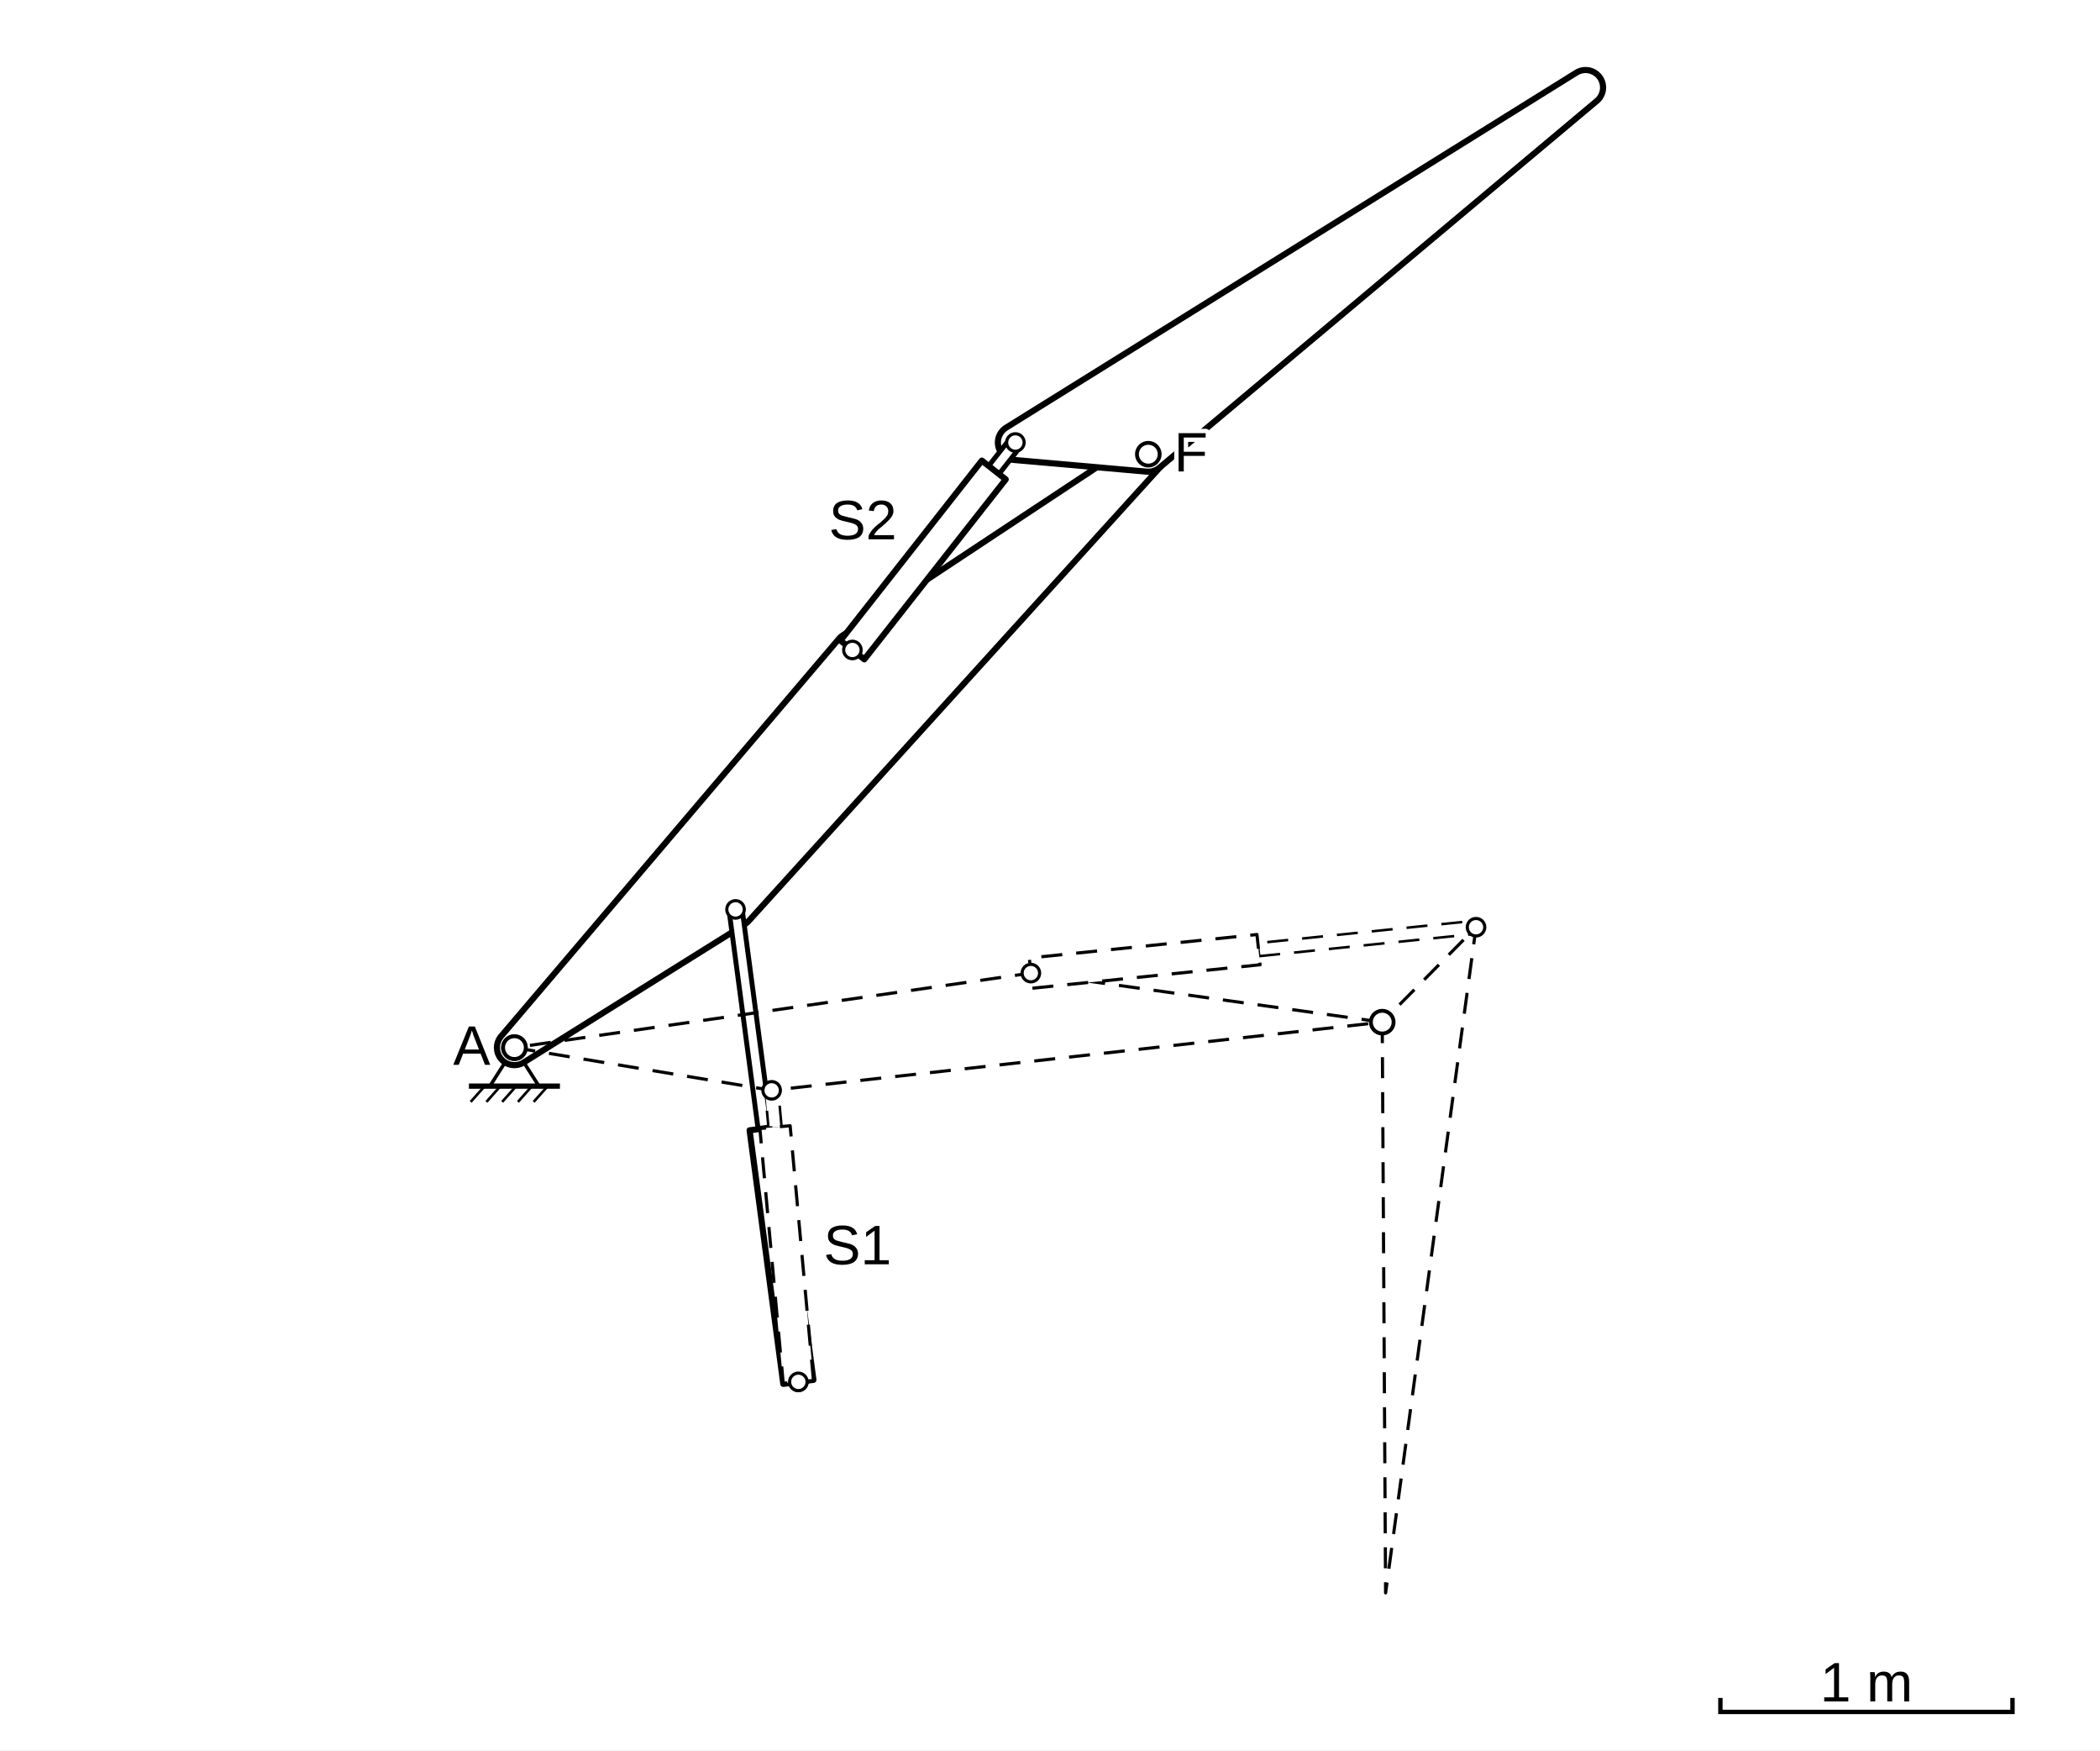
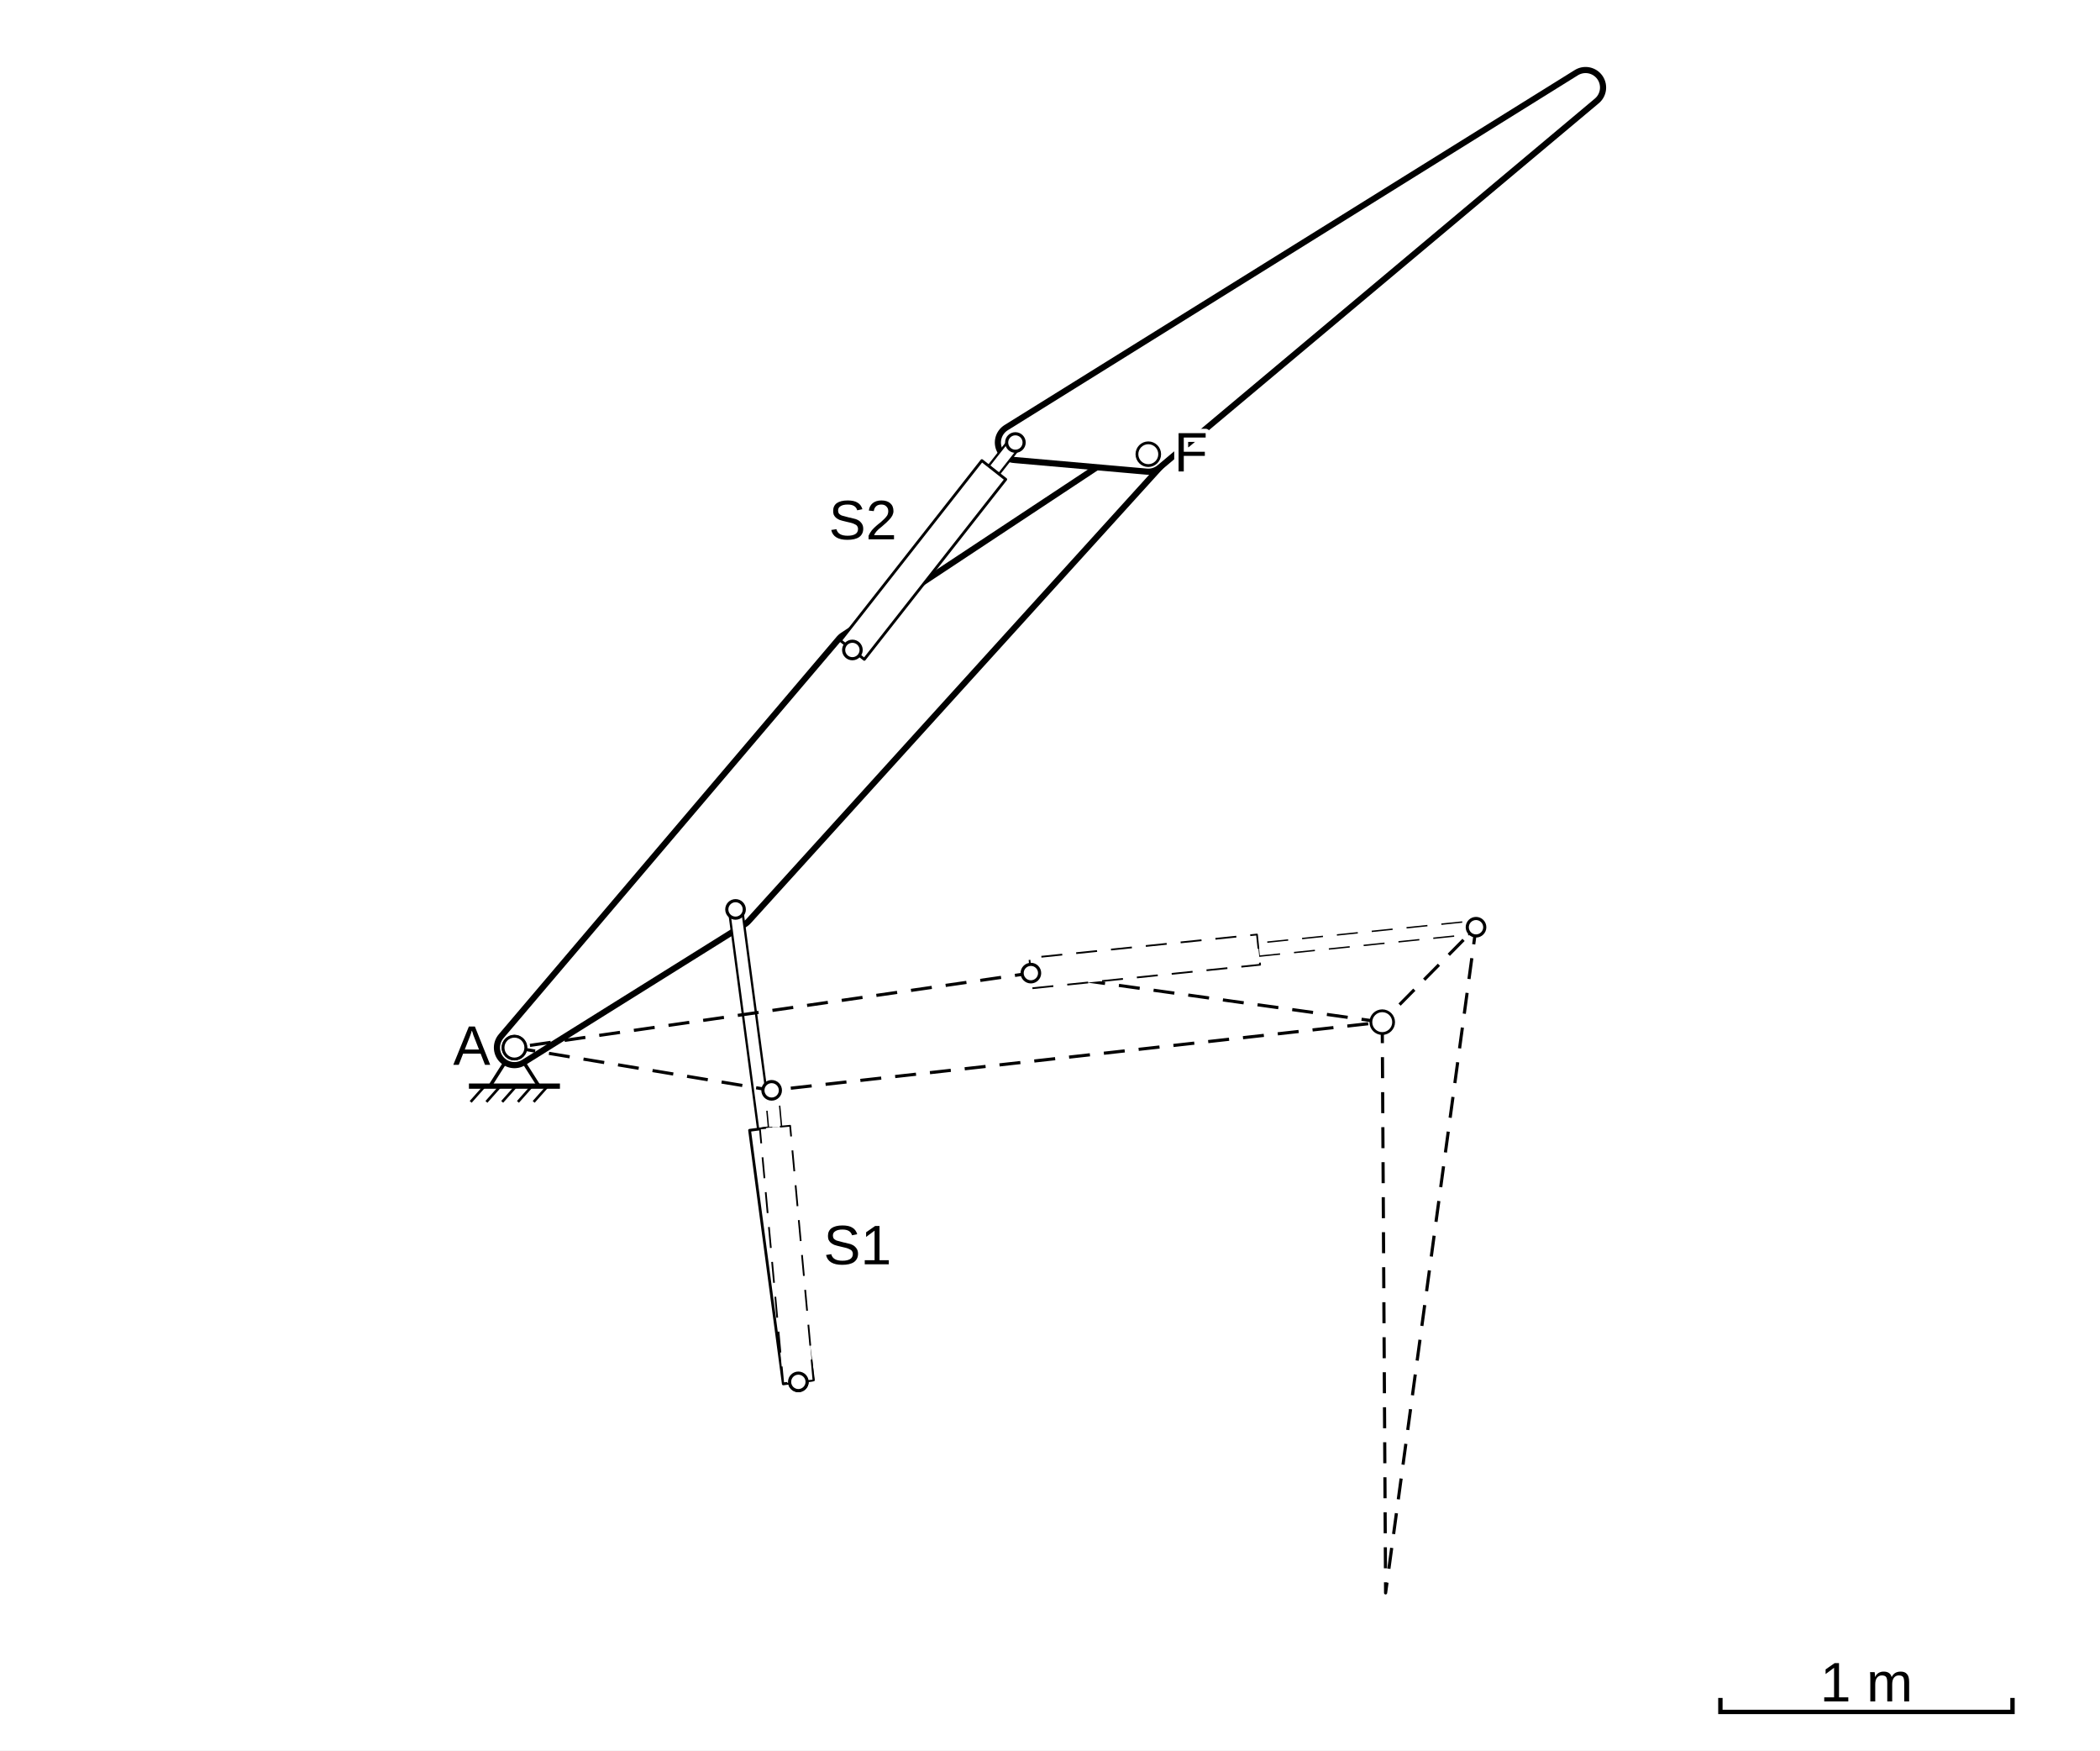
<svg xmlns="http://www.w3.org/2000/svg" width="120.000mm" height="100.000mm" viewBox="0 0 120.000 100.000" font-family="Arial, Helvetica, sans-serif" font-size="3.175">
  <rect width="100%" height="100%" fill="#fff" />
  <g>
    <polygon points="29.396,59.849 27.996,62.049 30.796,62.049" fill="#fff" stroke="#000" stroke-width="0.2" stroke-linejoin="round" />
    <line x1="26.796" y1="62.049" x2="31.996" y2="62.049" stroke="#000" stroke-width="0.3" />
    <line x1="27.696" y1="62.049" x2="26.896" y2="62.949" stroke="#000" stroke-width="0.15" />
    <line x1="28.596" y1="62.049" x2="27.796" y2="62.949" stroke="#000" stroke-width="0.15" />
    <line x1="29.496" y1="62.049" x2="28.696" y2="62.949" stroke="#000" stroke-width="0.15" />
    <line x1="30.396" y1="62.049" x2="29.596" y2="62.949" stroke="#000" stroke-width="0.15" />
    <line x1="31.296" y1="62.049" x2="30.496" y2="62.949" stroke="#000" stroke-width="0.15" />
    <path d="M29.396 59.849L42.031 51.954L65.617 25.948L48.708 37.132Z" fill="#000" stroke="#000" stroke-width="2.350" stroke-linejoin="round" stroke-linecap="round" />
    <path d="M29.396 59.849L42.031 51.954L65.617 25.948L48.708 37.132Z" fill="#fff" stroke="#fff" stroke-width="1.650" stroke-linejoin="round" stroke-linecap="round" />
    <path d="M58.022 25.280L65.617 25.948L90.604 5.000Z" fill="#000" stroke="#000" stroke-width="2.350" stroke-linejoin="round" stroke-linecap="round" />
    <path d="M58.022 25.280L65.617 25.948L90.604 5.000Z" fill="#fff" stroke="#fff" stroke-width="1.650" stroke-linejoin="round" stroke-linecap="round" />
-     <polygon points="44.066,64.409 42.404,51.904 41.659,52.003 43.322,64.508 " fill="#fff" stroke="#000" stroke-width="0.280" stroke-linejoin="round" />
-     <polygon points="46.480,78.830 44.554,64.344 42.834,64.573 44.760,79.059 " fill="#fff" stroke="#000" stroke-width="0.350" stroke-linejoin="round" />
-     <polygon points="57.084,27.082 58.317,25.513 57.727,25.048 56.494,26.617 " fill="#fff" stroke="#000" stroke-width="0.280" stroke-linejoin="round" />
-     <polygon points="49.390,37.668 57.471,27.386 56.106,26.313 48.026,36.595 " fill="#fff" stroke="#000" stroke-width="0.350" stroke-linejoin="round" />
-     <circle cx="29.396" cy="59.849" r="0.65" fill="#fff" stroke="#000" stroke-width="0.22" />
-     <circle cx="65.617" cy="25.948" r="0.65" fill="#fff" stroke="#000" stroke-width="0.22" />
+     <polygon points="44.066,64.409 42.404,51.904 41.659,52.003 43.322,64.508 " fill="#fff" stroke="#000" stroke-width="0.130" stroke-linejoin="round" />
+     <polygon points="46.480,78.830 44.554,64.344 42.834,64.573 44.760,79.059 " fill="#fff" stroke="#000" stroke-width="0.160" stroke-linejoin="round" />
+     <polygon points="57.084,27.082 58.317,25.513 57.727,25.048 56.494,26.617 " fill="#fff" stroke="#000" stroke-width="0.130" stroke-linejoin="round" />
+     <polygon points="49.390,37.668 57.471,27.386 56.106,26.313 48.026,36.595 " fill="#fff" stroke="#000" stroke-width="0.160" stroke-linejoin="round" />
+     <circle cx="29.396" cy="59.849" r="0.65" fill="#fff" stroke="#000" stroke-width="0.16" />
+     <circle cx="65.617" cy="25.948" r="0.65" fill="#fff" stroke="#000" stroke-width="0.16" />
    <circle cx="45.620" cy="78.944" r="0.5" fill="#fff" stroke="#000" stroke-width="0.18" />
    <circle cx="42.031" cy="51.954" r="0.5" fill="#fff" stroke="#000" stroke-width="0.18" />
    <circle cx="48.708" cy="37.132" r="0.5" fill="#fff" stroke="#000" stroke-width="0.18" />
    <circle cx="58.022" cy="25.280" r="0.5" fill="#fff" stroke="#000" stroke-width="0.18" />
  </g>
  <g>
    <path d="M29.396 59.849L44.094 62.289L78.985 58.394L58.907 55.592Z" fill="none" stroke="#000" stroke-width="0.180" stroke-linejoin="round" stroke-dasharray="1.2,0.8" />
    <path d="M78.985 58.394L79.177 91.000L84.344 52.971Z" fill="none" stroke="#000" stroke-width="0.180" stroke-linejoin="round" stroke-dasharray="1.2,0.8" />
-     <polygon points="44.661,64.358 44.468,62.255 43.720,62.323 43.913,64.426 " fill="#fff" stroke="#000" stroke-width="0.144" stroke-linejoin="round" stroke-dasharray="1.2,0.8" />
-     <polygon points="46.484,78.865 45.151,64.313 43.422,64.471 44.756,79.024 " fill="#fff" stroke="#000" stroke-width="0.180" stroke-linejoin="round" stroke-dasharray="1.2,0.8" />
-     <polygon points="71.954,54.625 84.383,53.345 84.306,52.597 71.877,53.878 " fill="#fff" stroke="#000" stroke-width="0.144" stroke-linejoin="round" stroke-dasharray="1.2,0.8" />
-     <polygon points="58.996,56.456 72.005,55.115 71.827,53.388 58.818,54.729 " fill="#fff" stroke="#000" stroke-width="0.180" stroke-linejoin="round" stroke-dasharray="1.2,0.8" />
-     <circle cx="29.396" cy="59.849" r="0.65" fill="#fff" stroke="#000" stroke-width="0.22" />
-     <circle cx="78.985" cy="58.394" r="0.65" fill="#fff" stroke="#000" stroke-width="0.22" />
+     <polygon points="44.661,64.358 44.468,62.255 43.720,62.323 43.913,64.426 " fill="#fff" stroke="#000" stroke-width="0.080" stroke-linejoin="round" stroke-dasharray="1.2,0.8" />
+     <polygon points="46.484,78.865 45.151,64.313 43.422,64.471 44.756,79.024 " fill="#fff" stroke="#000" stroke-width="0.100" stroke-linejoin="round" stroke-dasharray="1.2,0.8" />
+     <polygon points="71.954,54.625 84.383,53.345 84.306,52.597 71.877,53.878 " fill="#fff" stroke="#000" stroke-width="0.080" stroke-linejoin="round" stroke-dasharray="1.2,0.8" />
+     <polygon points="58.996,56.456 72.005,55.115 71.827,53.388 58.818,54.729 " fill="#fff" stroke="#000" stroke-width="0.100" stroke-linejoin="round" stroke-dasharray="1.2,0.8" />
+     <circle cx="29.396" cy="59.849" r="0.65" fill="#fff" stroke="#000" stroke-width="0.16" />
+     <circle cx="78.985" cy="58.394" r="0.65" fill="#fff" stroke="#000" stroke-width="0.16" />
    <circle cx="45.620" cy="78.944" r="0.5" fill="#fff" stroke="#000" stroke-width="0.18" />
    <circle cx="44.094" cy="62.289" r="0.5" fill="#fff" stroke="#000" stroke-width="0.18" />
    <circle cx="58.907" cy="55.592" r="0.5" fill="#fff" stroke="#000" stroke-width="0.18" />
    <circle cx="84.344" cy="52.971" r="0.5" fill="#fff" stroke="#000" stroke-width="0.18" />
  </g>
  <text x="49.005" y="72.224" text-anchor="middle" stroke="#fff" stroke-width="0.5" stroke-linejoin="round" paint-order="stroke">S1</text>
  <text x="49.300" y="30.808" text-anchor="middle" stroke="#fff" stroke-width="0.5" stroke-linejoin="round" paint-order="stroke">S2</text>
  <text x="26.961" y="60.833" text-anchor="middle" stroke="#fff" stroke-width="0.5" stroke-linejoin="round" paint-order="stroke">A</text>
  <text x="68.051" y="26.932" text-anchor="middle" stroke="#fff" stroke-width="0.5" stroke-linejoin="round" paint-order="stroke">F</text>
  <path d="M98.308 97.000V97.800H115.000V97.000" fill="none" stroke="#000" stroke-width="0.25" />
  <text x="106.654" y="97.200" text-anchor="middle">1 m</text>
</svg>
